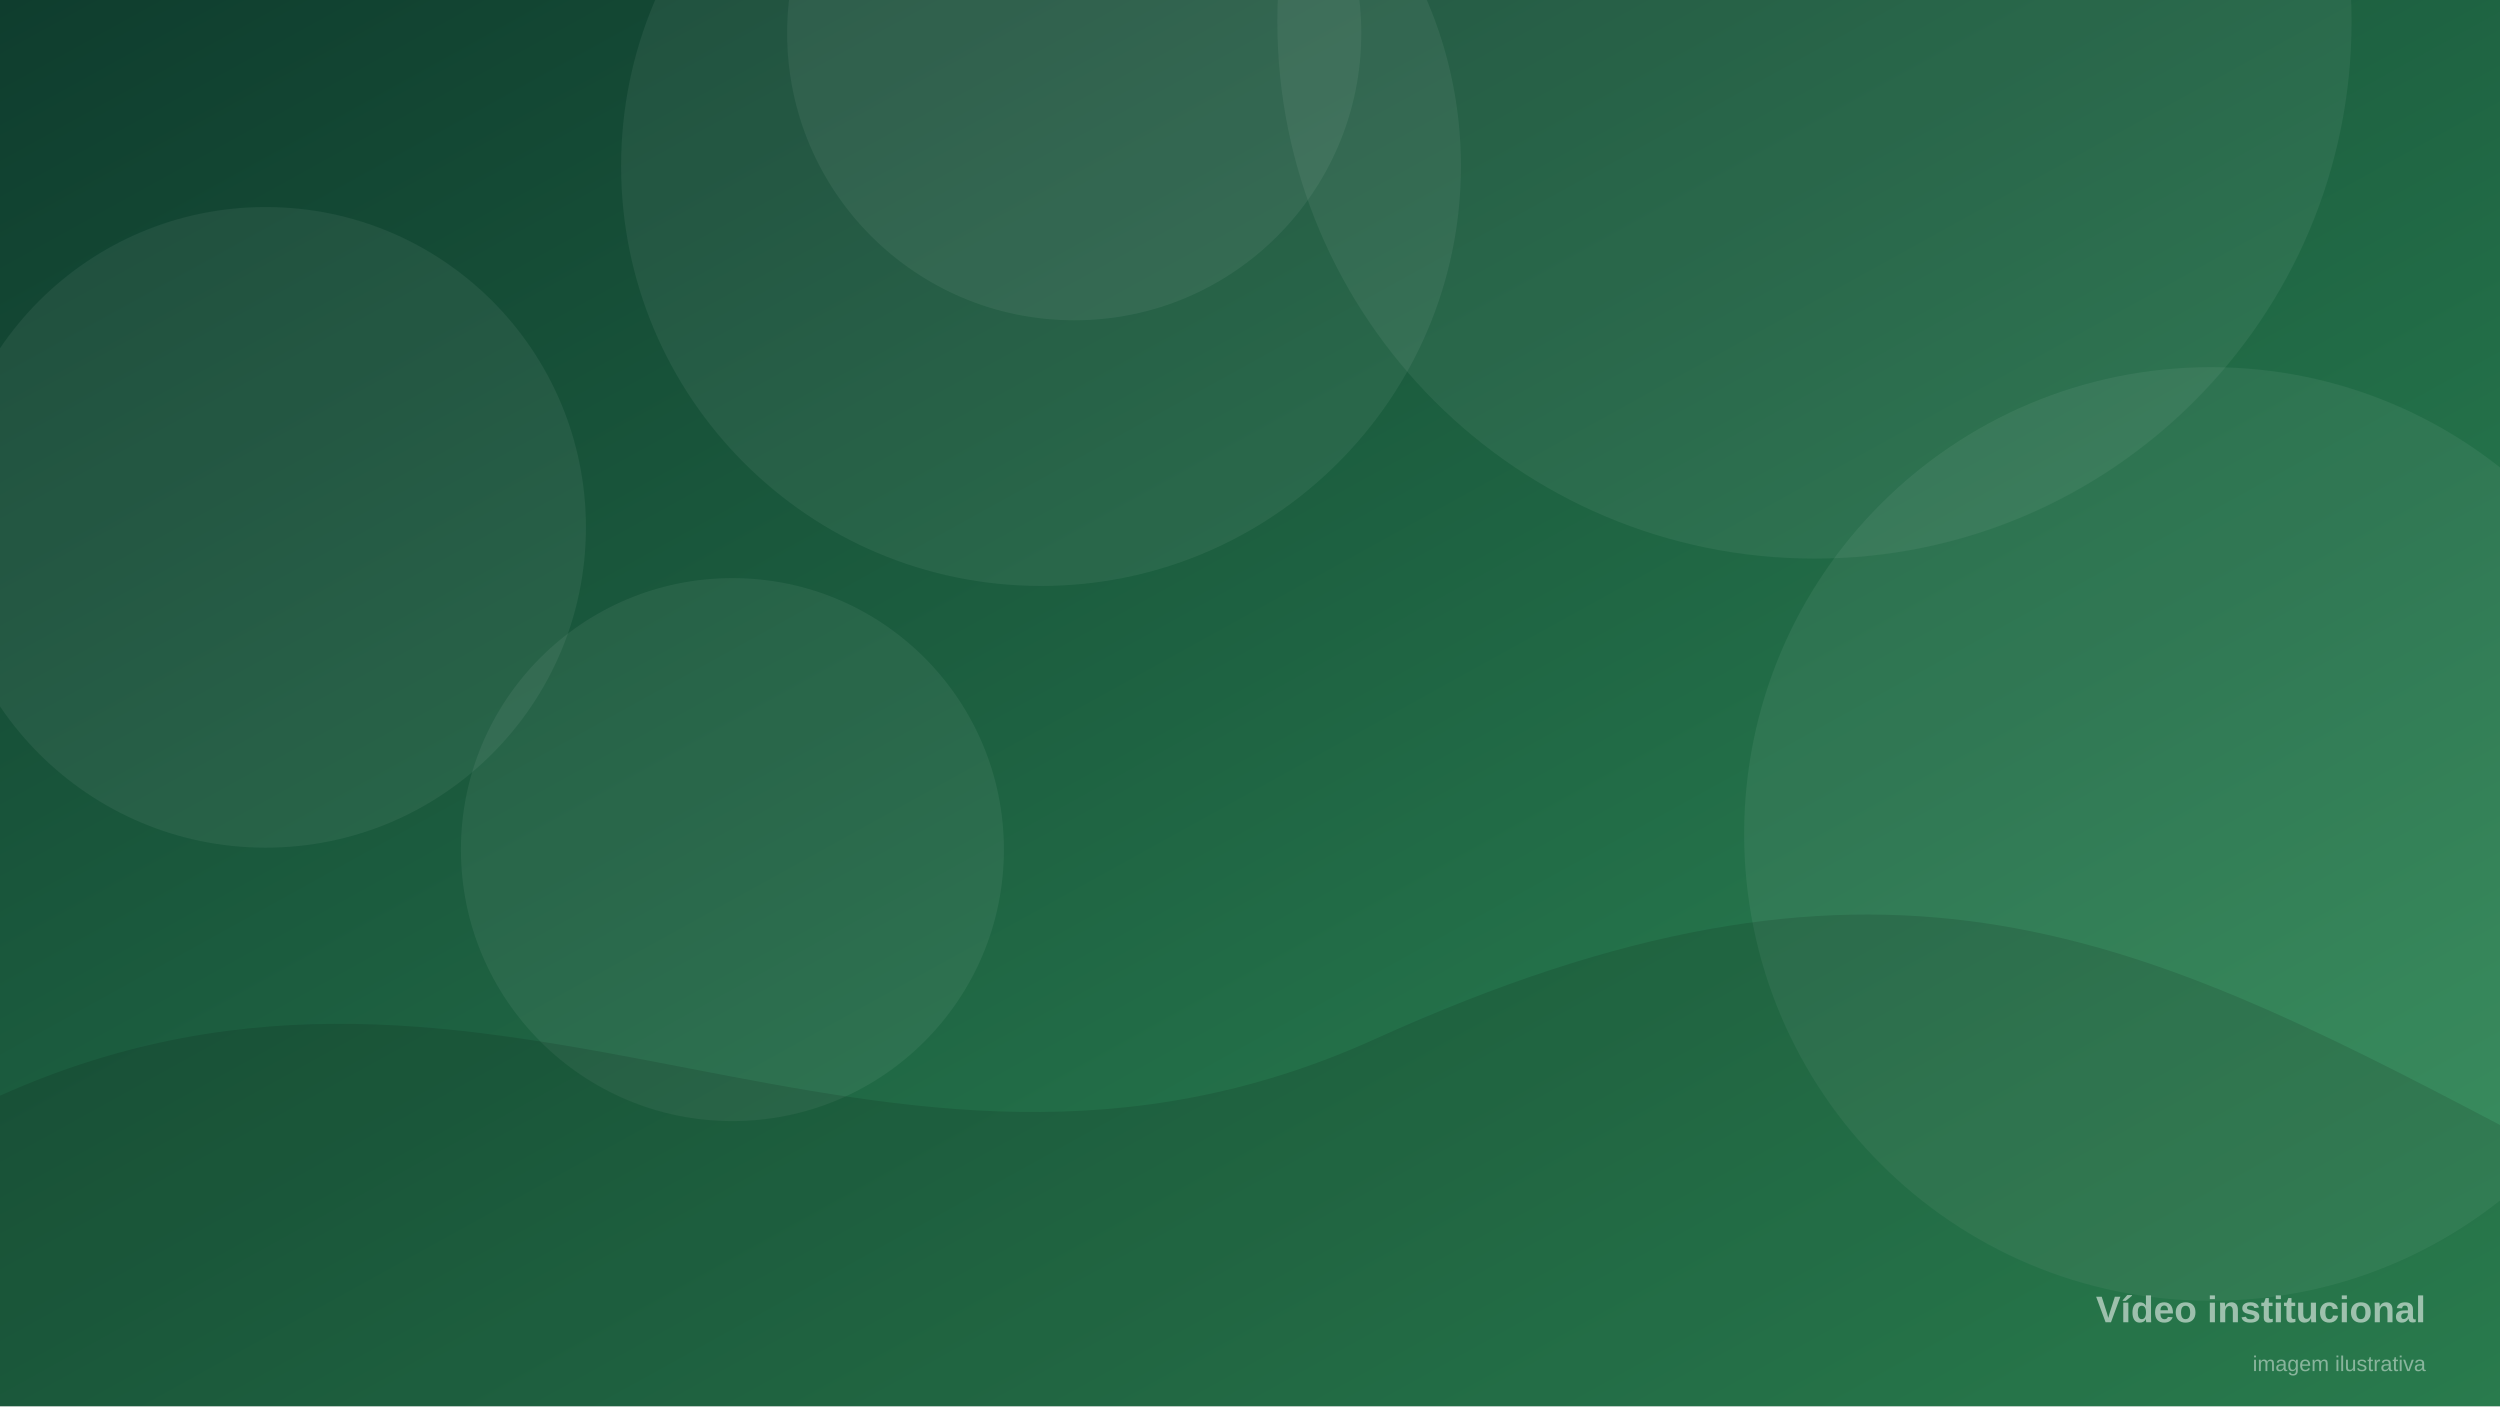
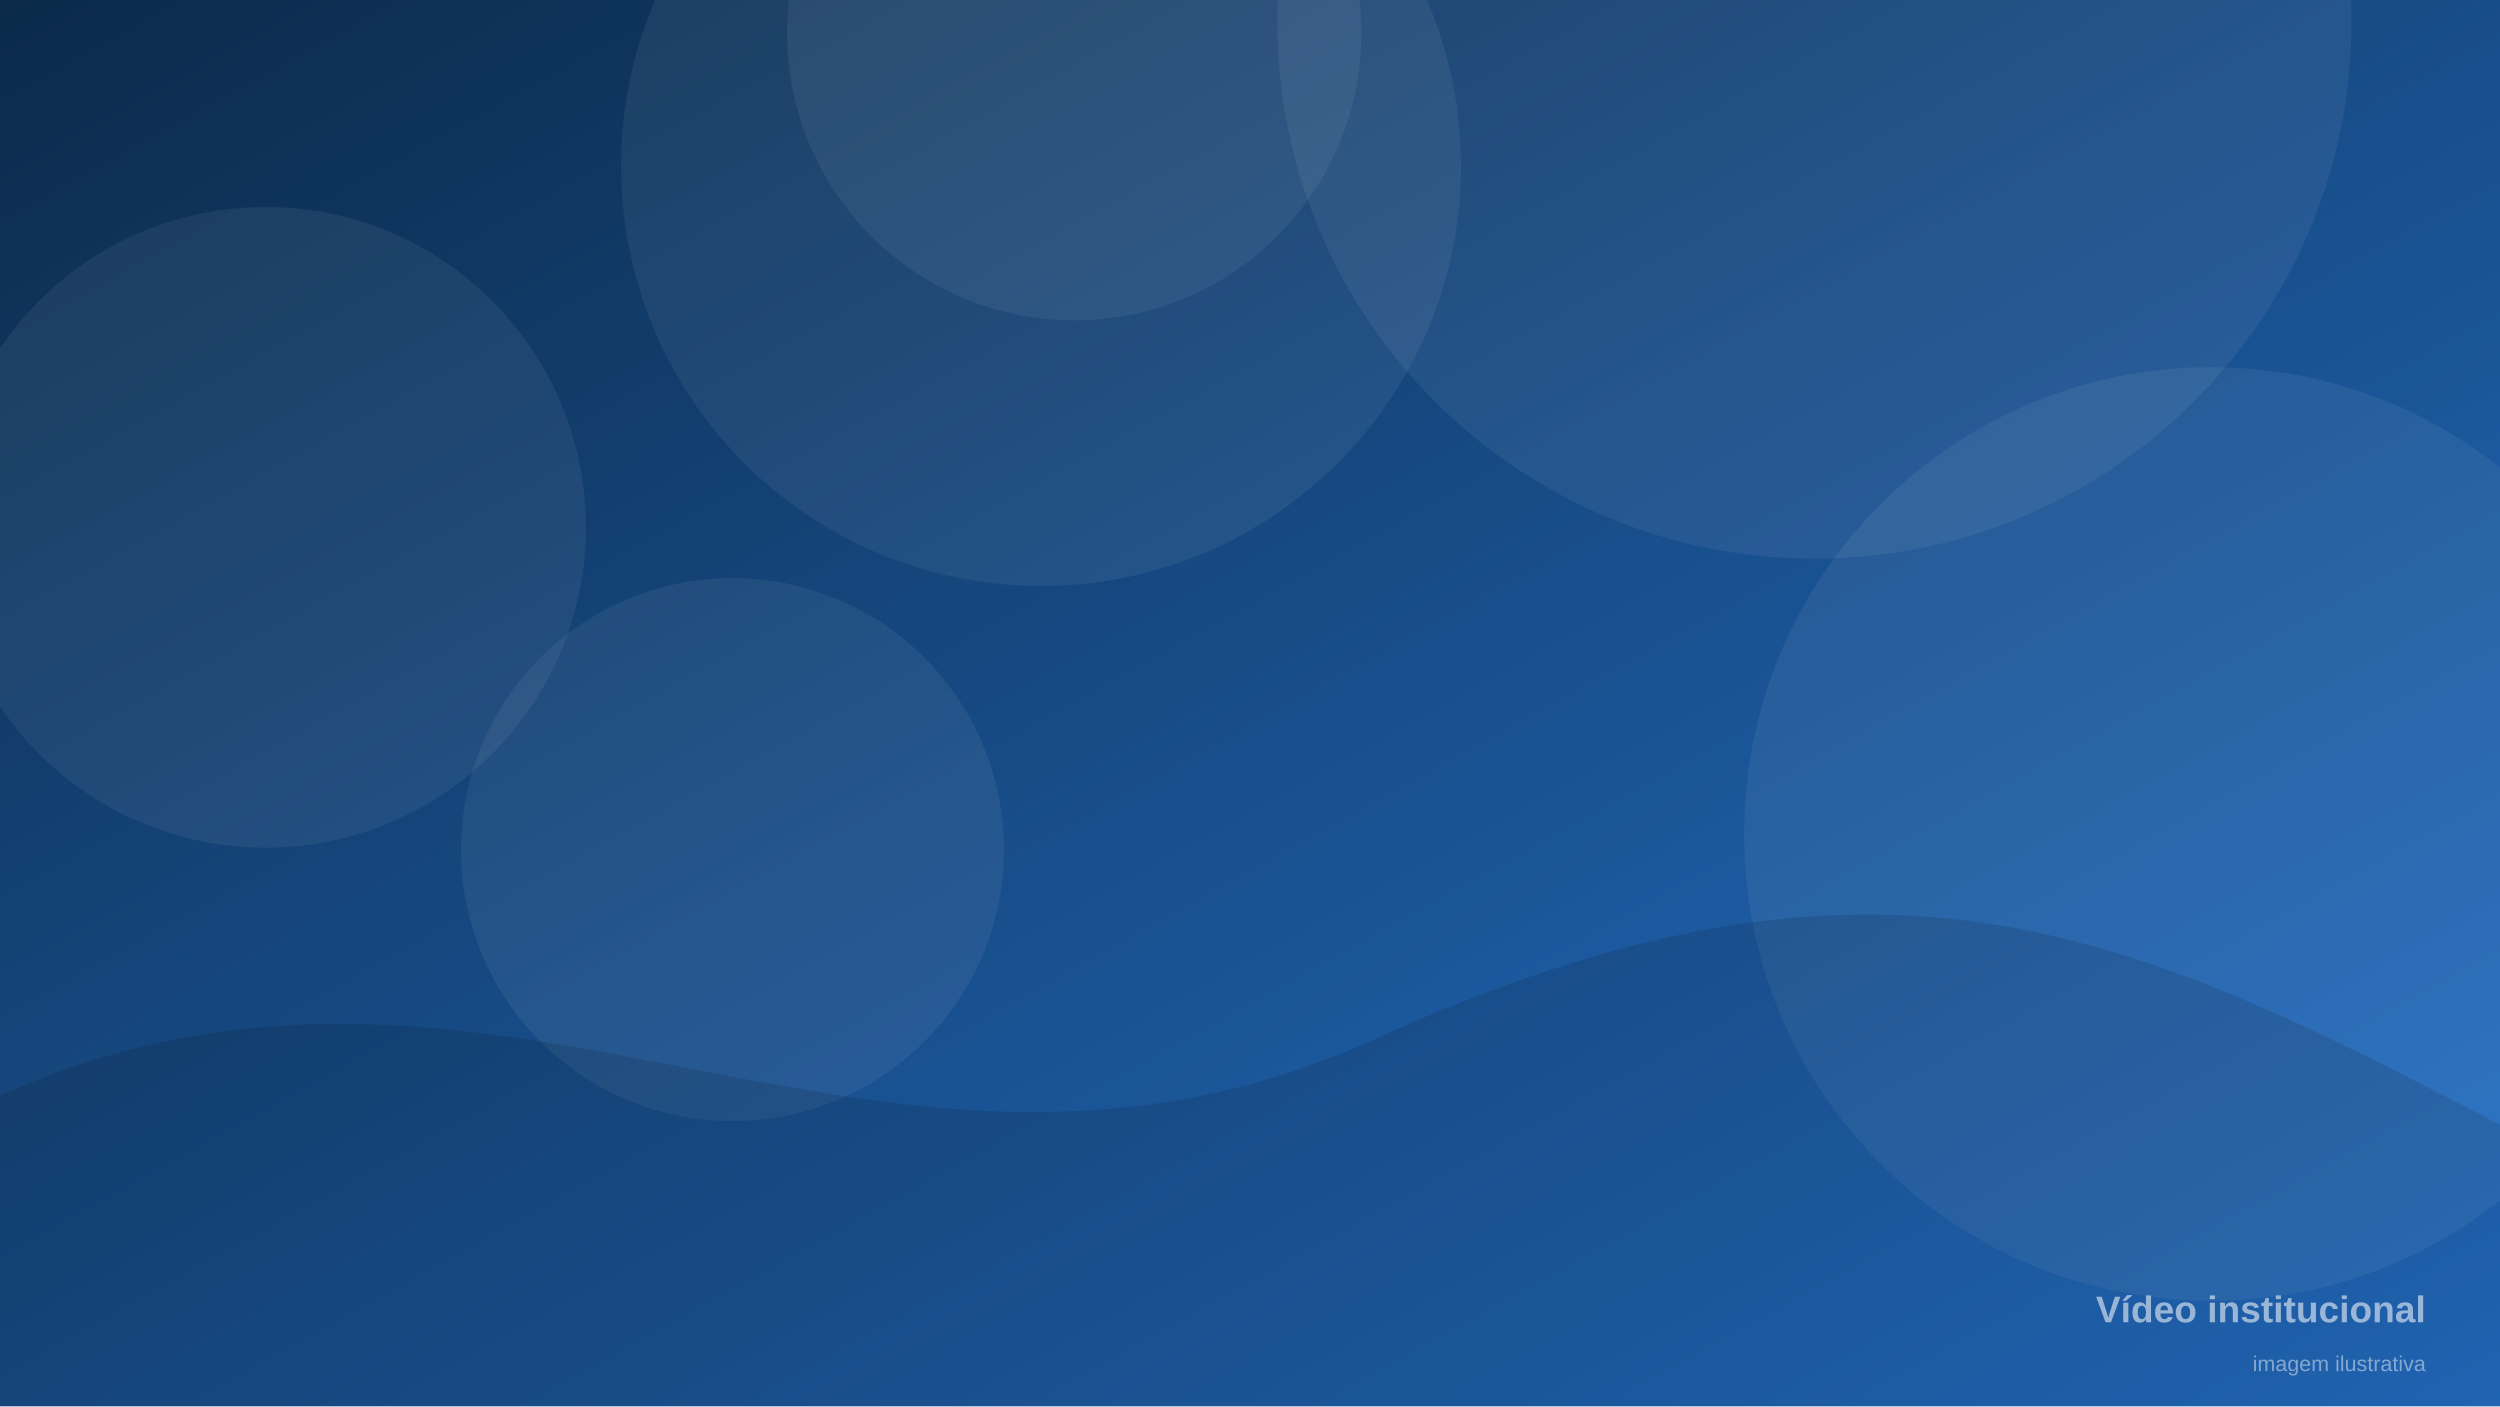
<svg xmlns="http://www.w3.org/2000/svg" width="1280" height="720" viewBox="0 0 1280 720" role="img" aria-label="Vídeo institucional">
  <defs>
    <linearGradient id="g" x1="0" y1="0" x2="1" y2="1">
-       <stop offset="0" stop-color="#0f3d2e" />
-       <stop offset="1" stop-color="#2e8b57" />
+       <stop offset="0" stop-color="#0b2a4a" />
+       <stop offset="1" stop-color="#2470c8" />
    </linearGradient>
  </defs>
  <rect width="1280" height="720" fill="url(#g)" />
  <circle cx="375" cy="435" r="139" fill="#ffffff" opacity="0.06" />
  <circle cx="550" cy="17" r="147" fill="#ffffff" opacity="0.06" />
  <circle cx="533" cy="85" r="215" fill="#ffffff" opacity="0.06" />
  <circle cx="136" cy="270" r="164" fill="#ffffff" opacity="0.06" />
  <circle cx="929" cy="11" r="275" fill="#ffffff" opacity="0.06" />
  <circle cx="1132" cy="427" r="239" fill="#ffffff" opacity="0.06" />
  <path d="M0 561 C 256 446, 448 648, 704 532 S 1088 475, 1280 576 L 1280 720 L 0 720 Z" fill="#000" opacity="0.12" />
  <g font-family="Montserrat, Arial, sans-serif" text-anchor="end" fill="#ffffff">
    <text x="1242" y="677" font-size="19" font-weight="700" opacity="0.55">Vídeo institucional</text>
    <text x="1242" y="702" font-size="11" opacity="0.45">imagem ilustrativa</text>
  </g>
</svg>
